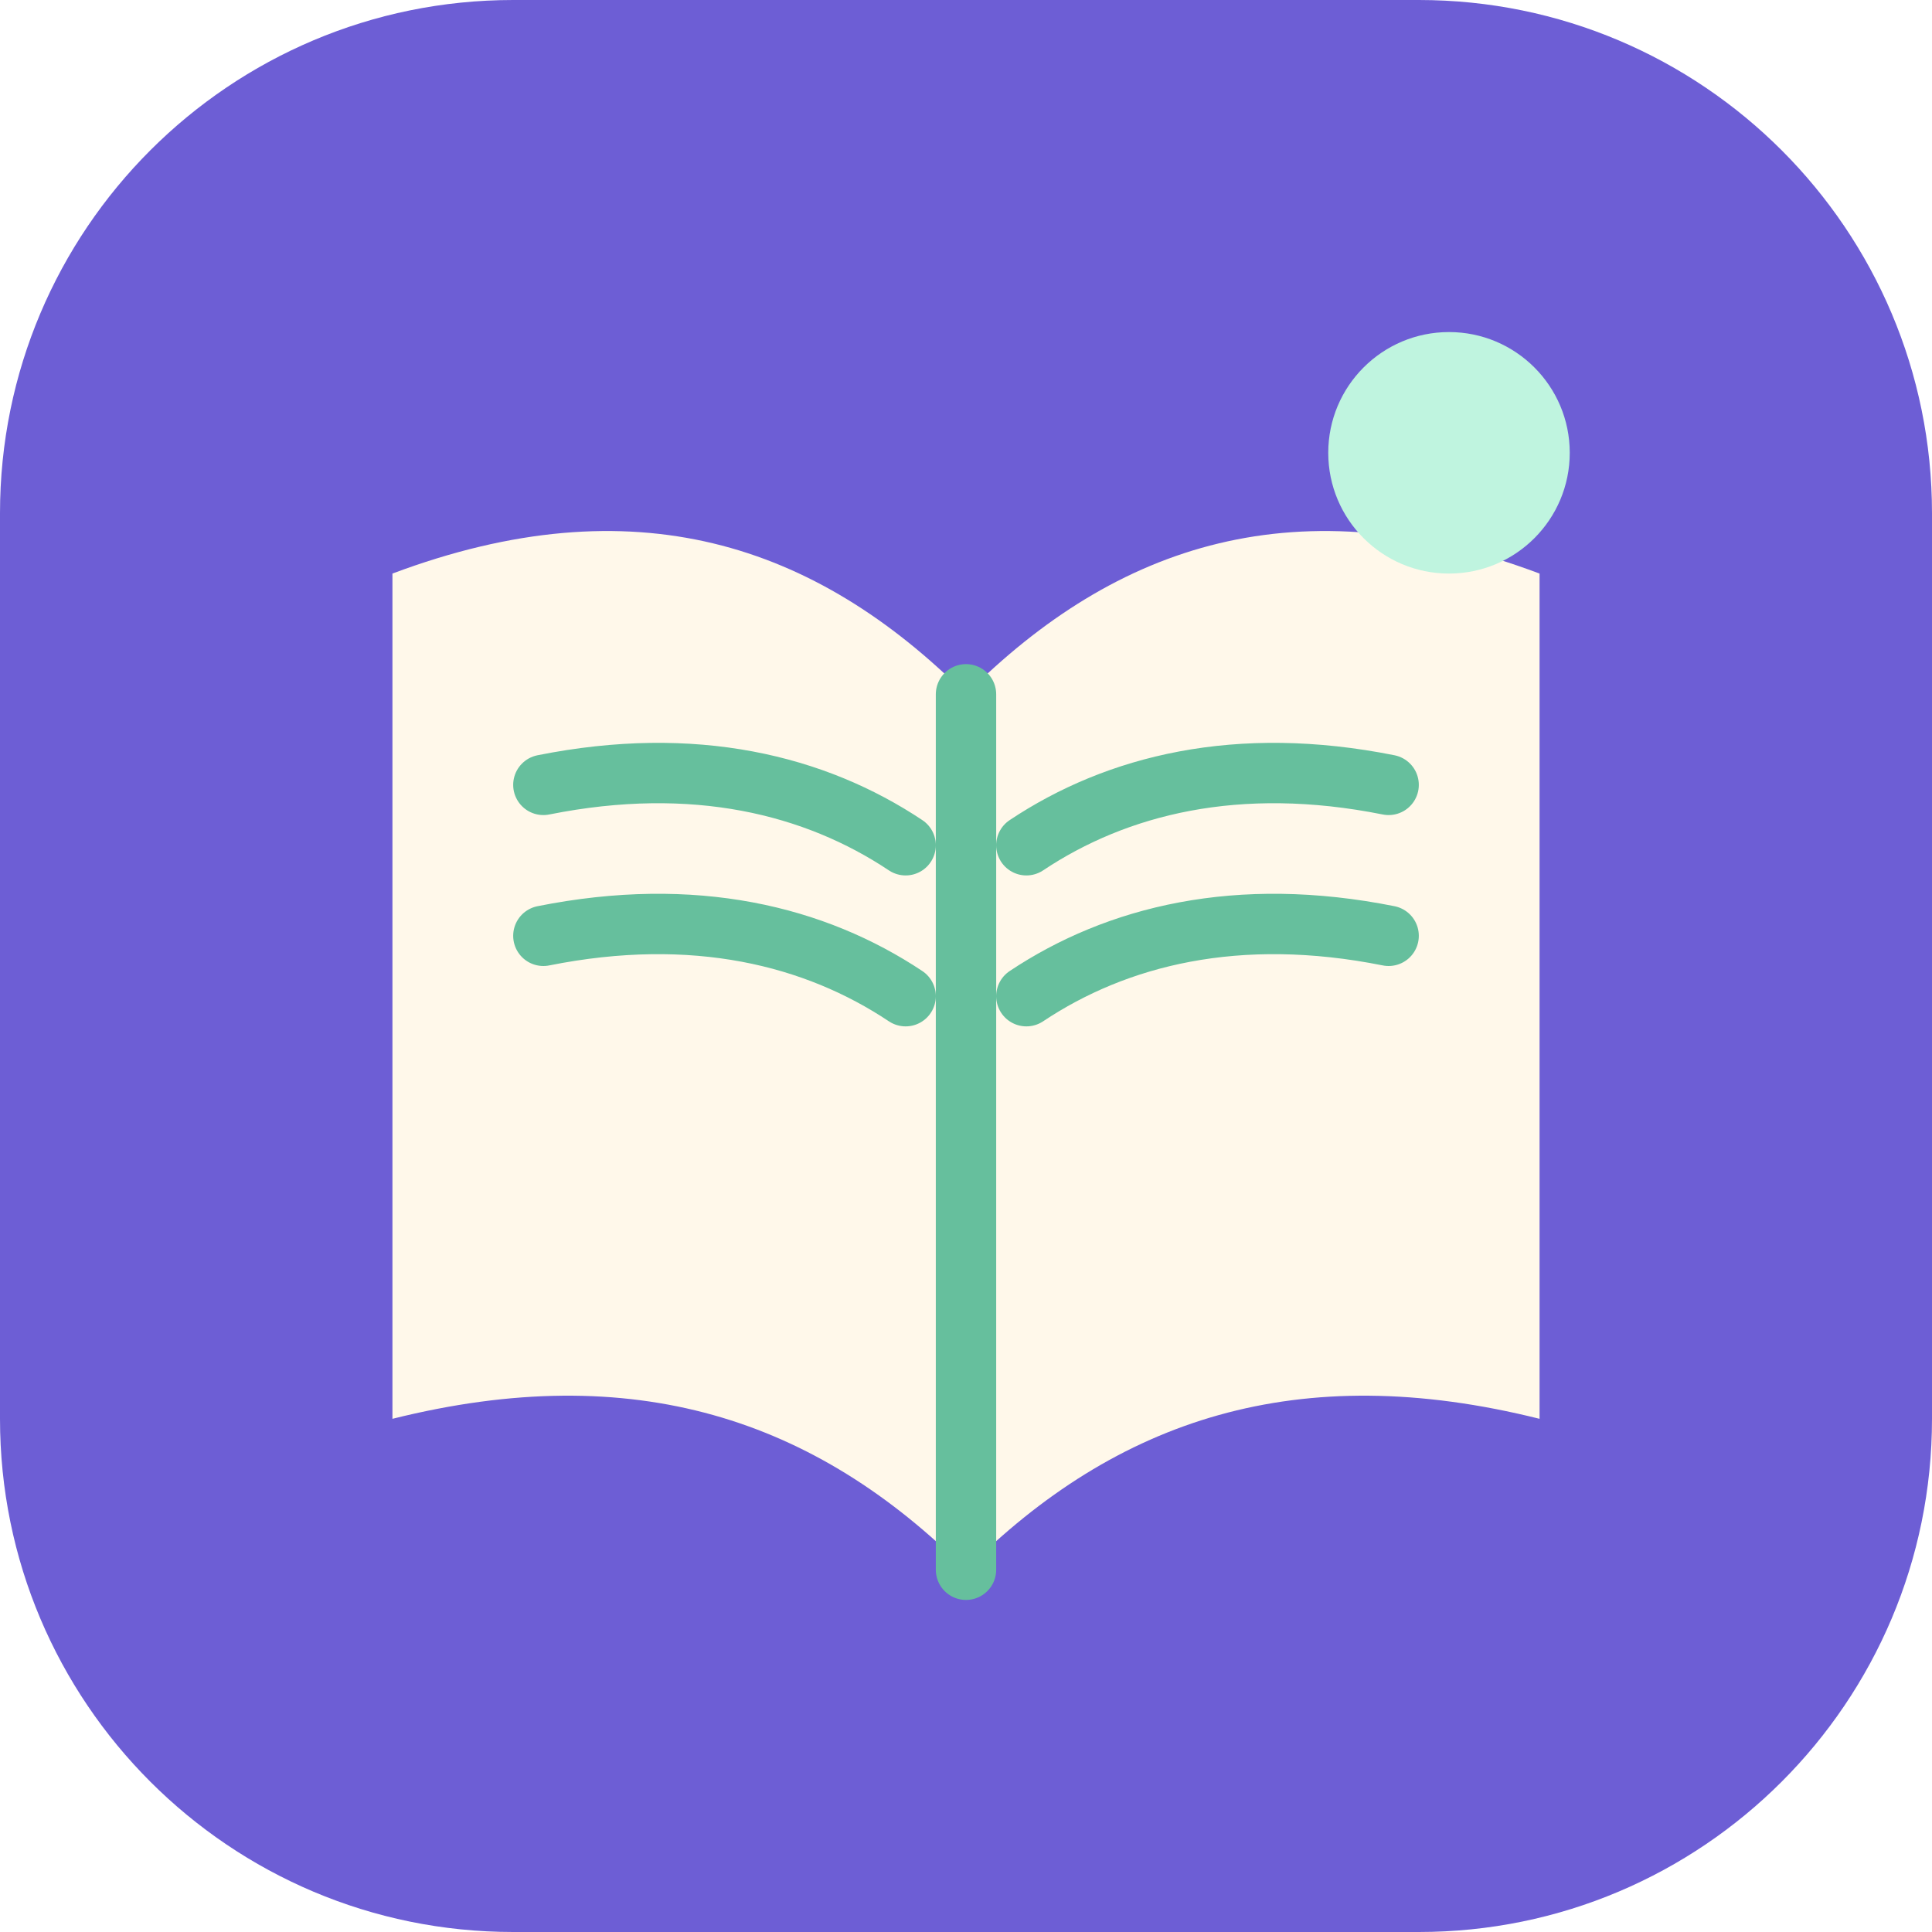
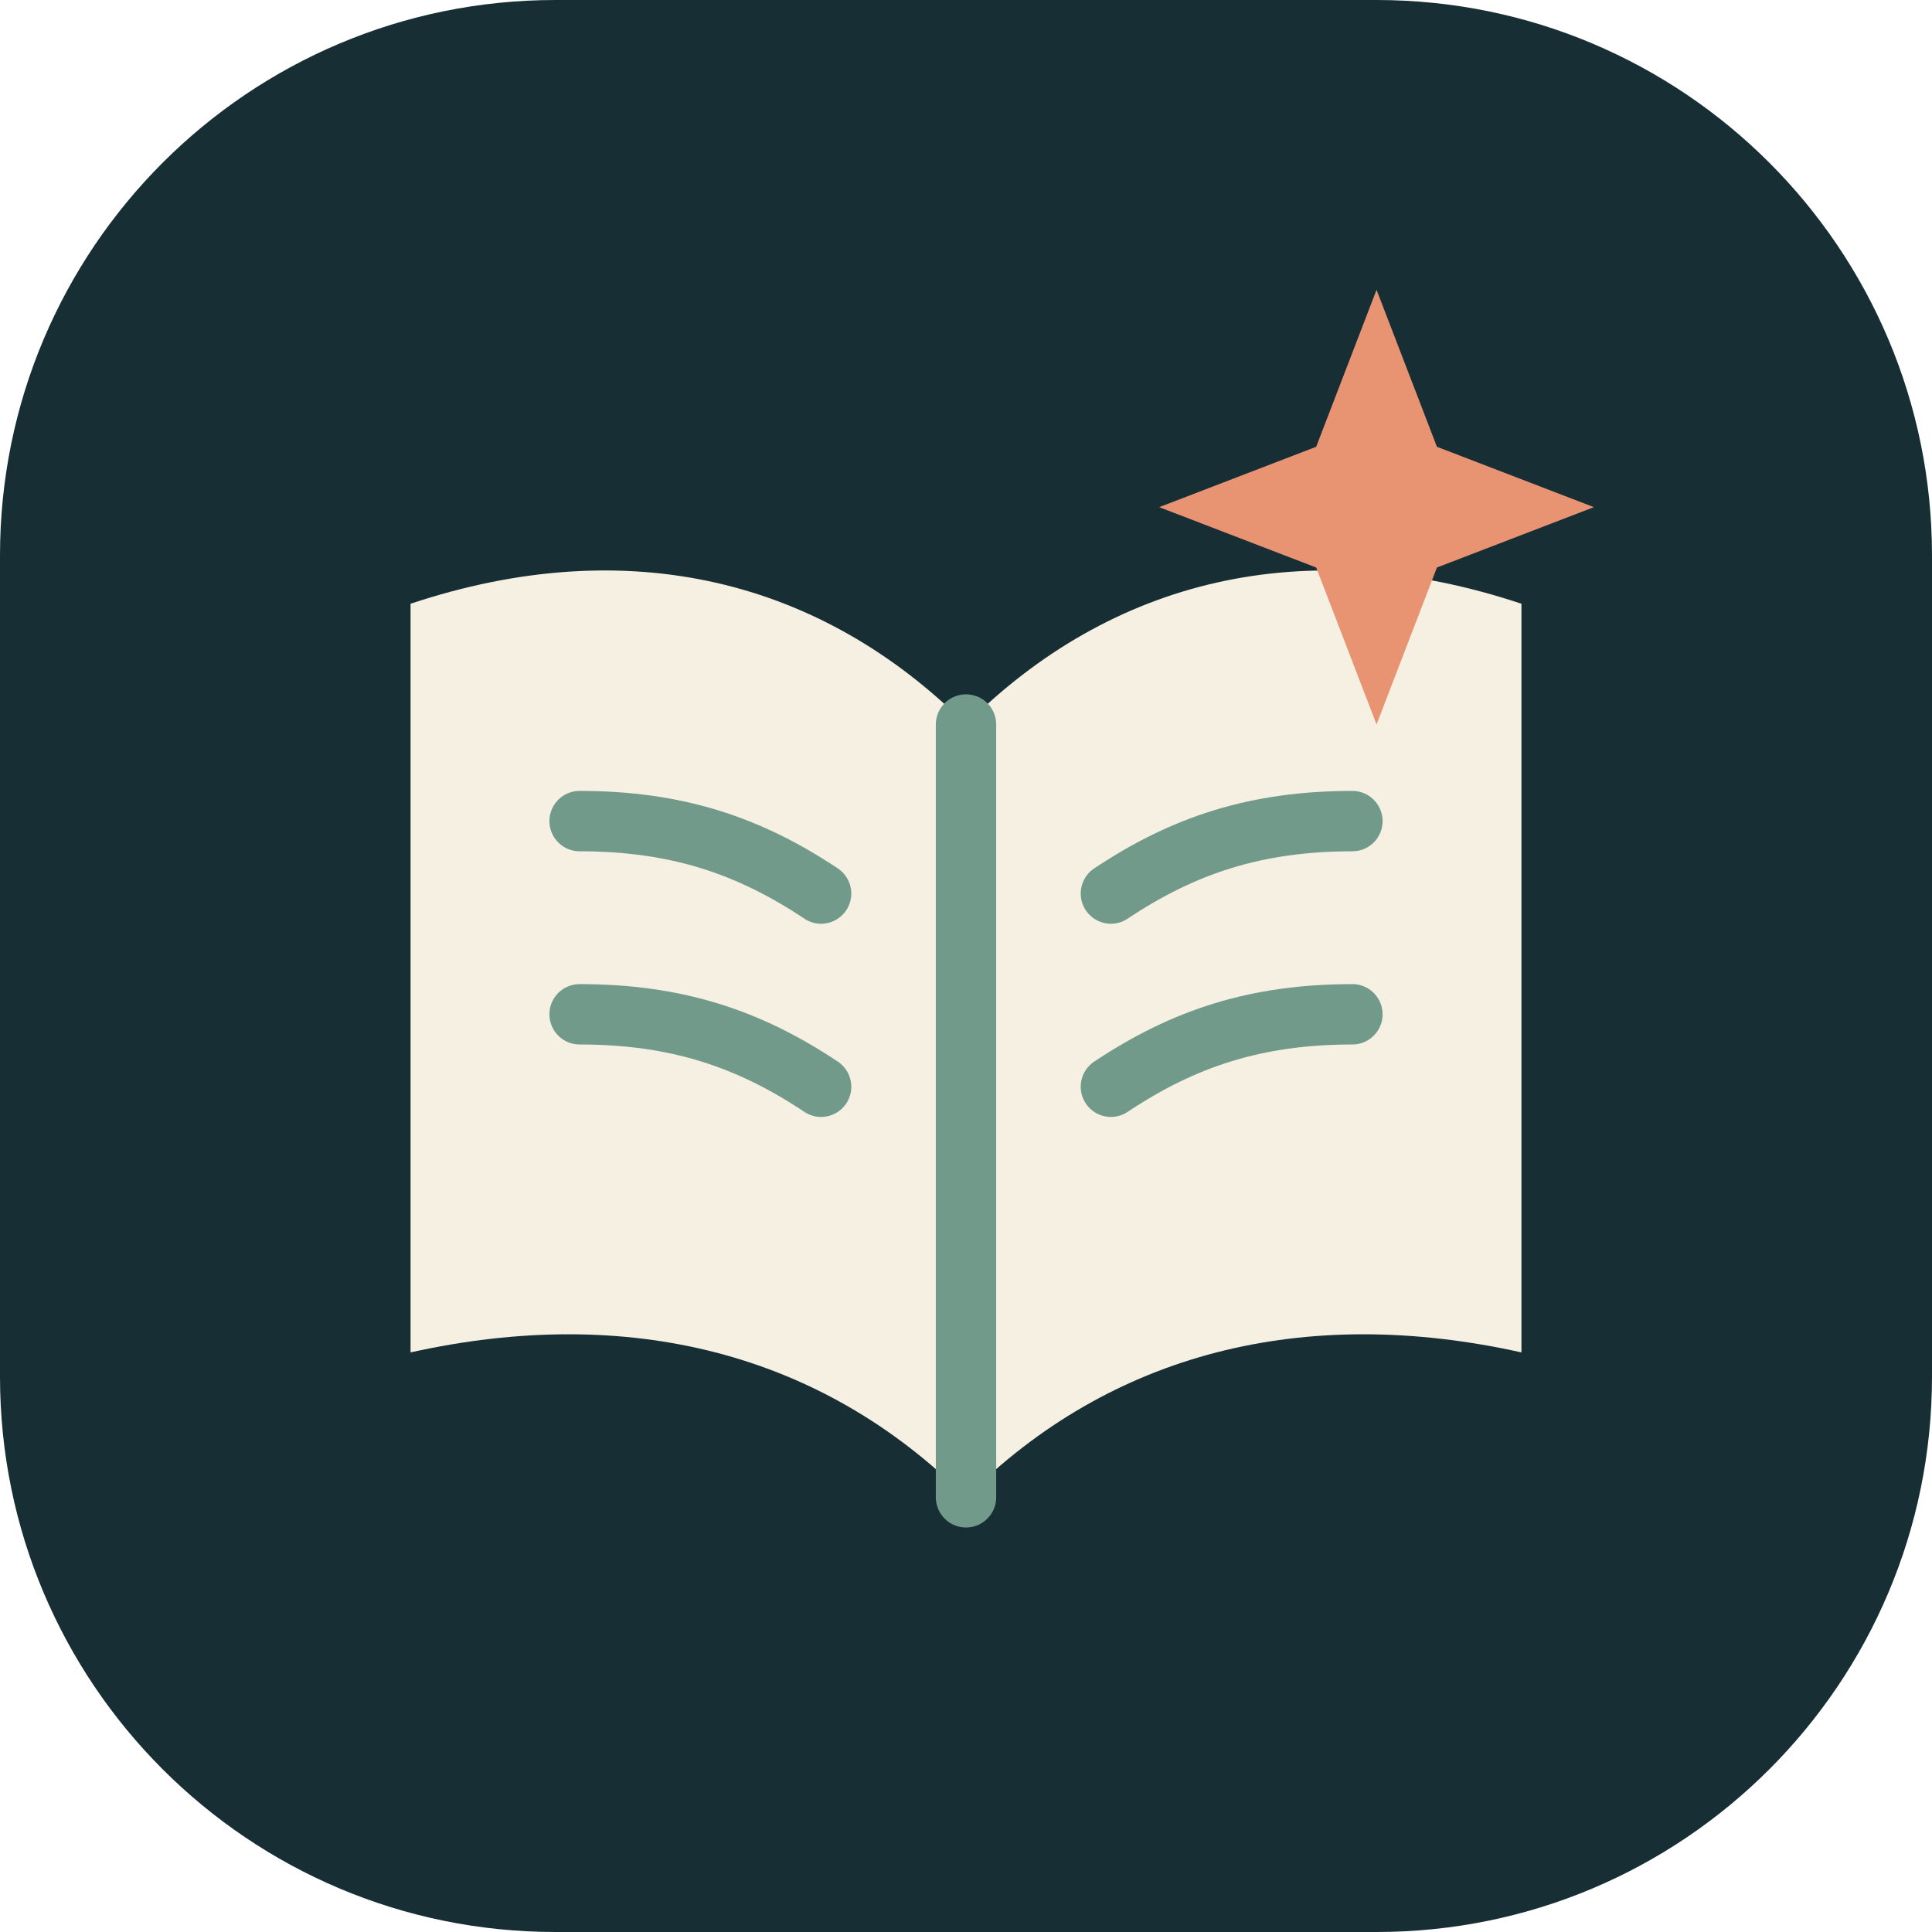
- <svg xmlns="http://www.w3.org/2000/svg" viewBox="0 0 64 64">
-   <rect width="64" height="64" rx="17" fill="#6d5ed5" />
-   <path d="M13 19c8-3 14-1 19 4 5-5 11-7 19-4v28c-8-2-14 0-19 5-5-5-11-7-19-5z" fill="#fff8ea" />
-   <path d="M32 23v29M18 26c5-1 9 0 12 2m-12 3c5-1 9 0 12 2m16-7c-5-1-9 0-12 2m12 3c-5-1-9 0-12 2" fill="none" stroke="#66bf9d" stroke-width="2" stroke-linecap="round" />
-   <circle cx="48" cy="15" r="4" fill="#bff4df" />
+ <svg xmlns="http://www.w3.org/2000/svg" viewBox="0 0 80 80" fill="none">
+   <rect width="80" height="80" rx="23" fill="#172e35" />
+   <path d="M17 25c9-3 17-1 23 5 6-6 14-8 23-5v31c-9-2-17 0-23 6-6-6-14-8-23-6V25Z" fill="#f6f0e3" />
+   <path d="M40 30v32M24 34c4 0 7 1 10 3m-10 5c4 0 7 1 10 3m12-8c3-2 6-3 10-3m-10 11c3-2 6-3 10-3" stroke="#719a8b" stroke-width="2.5" stroke-linecap="round" />
+   <path d="m57 12 2.5 6.5L66 21l-6.5 2.5L57 30l-2.5-6.5L48 21l6.5-2.5L57 12Z" fill="#e89473" />
</svg>
